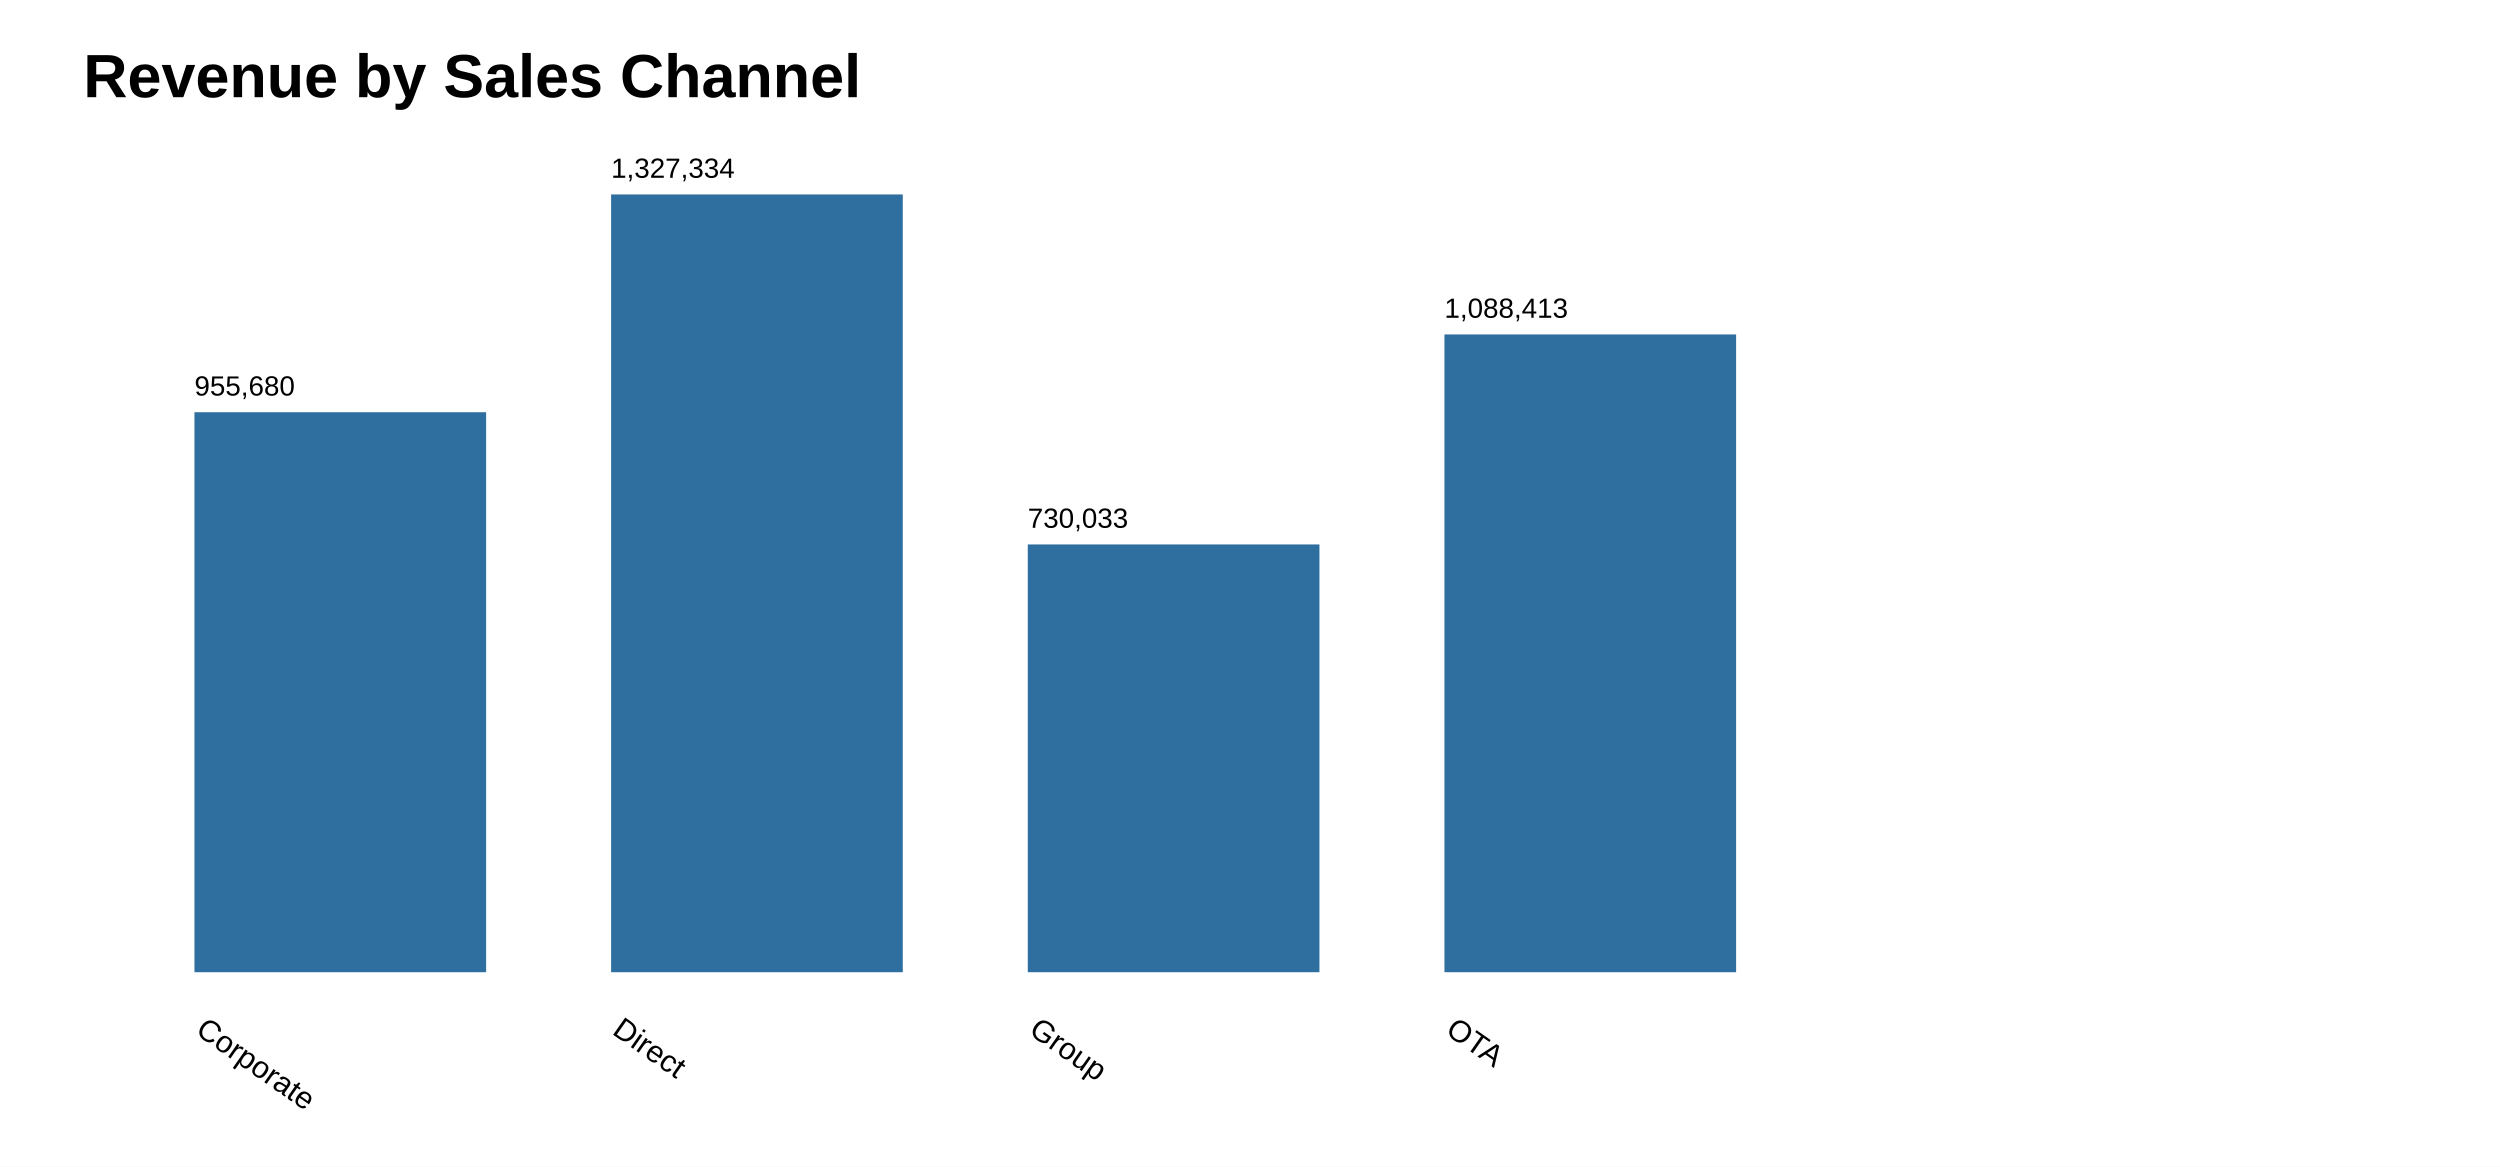
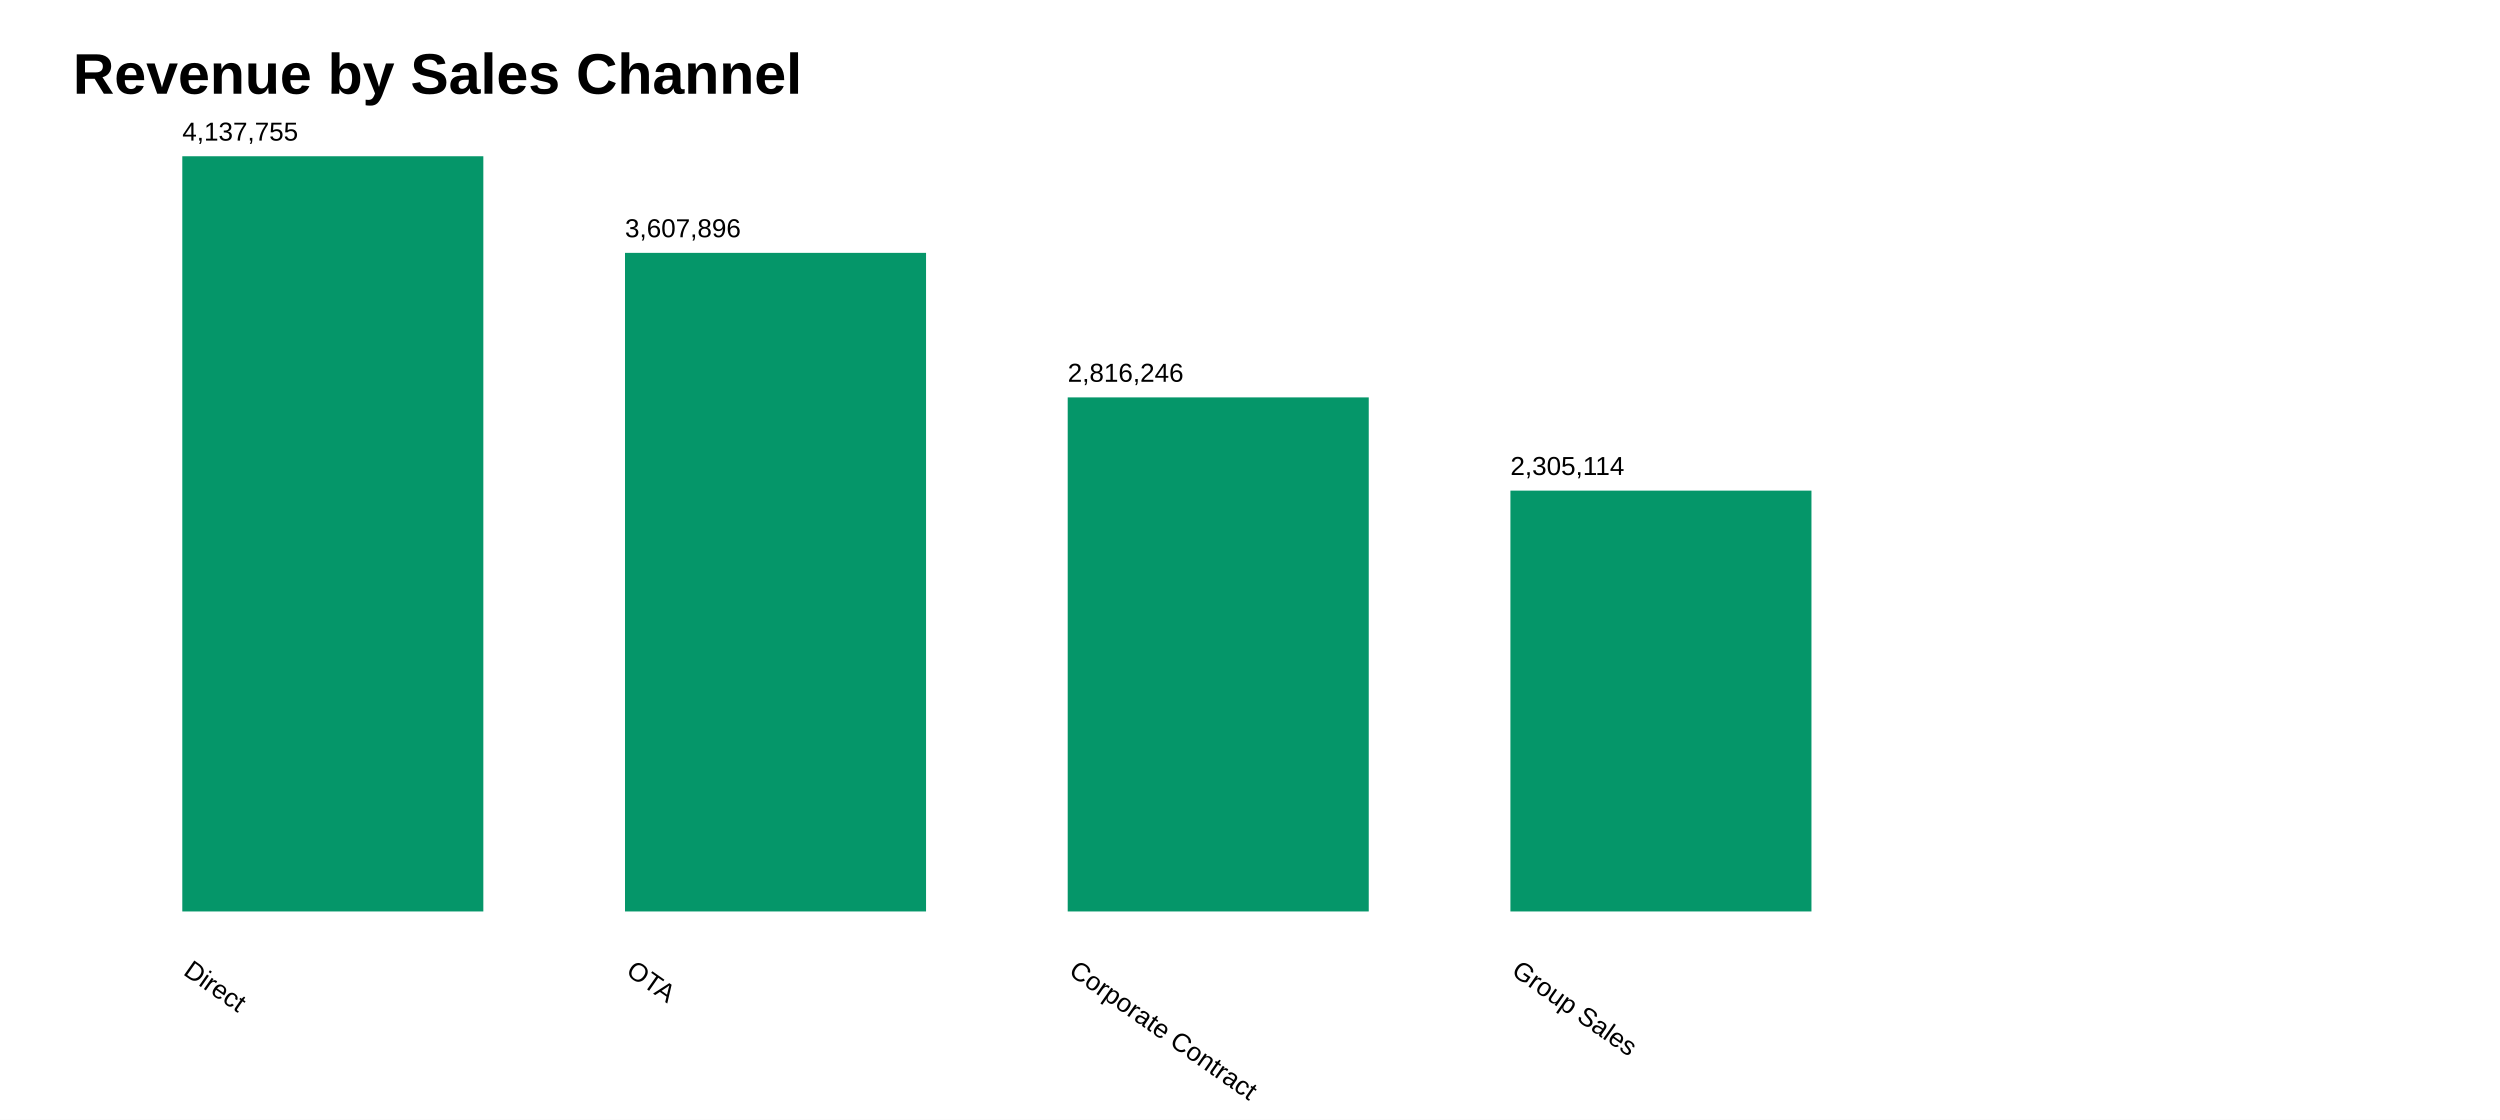
- <svg xmlns="http://www.w3.org/2000/svg" width="900" height="420" viewBox="0 0 900 420">
+ <svg xmlns="http://www.w3.org/2000/svg" width="960" height="430" viewBox="0 0 960 430">
  <rect width="100%" height="100%" fill="white" />
-   <text x="30" y="35" font-family="Arial" font-size="22" font-weight="700">Revenue by Sales Channel</text>
-   <rect x="70.0" y="148.4" width="105.0" height="201.6" fill="#2f6f9f" />
-   <text x="70.0" y="372" font-family="Arial" font-size="11" transform="rotate(35 70.0,372)">Corporate</text>
-   <text x="70.0" y="142.4" font-family="Arial" font-size="10">955,680</text>
-   <rect x="220.0" y="70.0" width="105.0" height="280.0" fill="#2f6f9f" />
-   <text x="220.0" y="372" font-family="Arial" font-size="11" transform="rotate(35 220.0,372)">Direct</text>
-   <text x="220.0" y="64.0" font-family="Arial" font-size="10">1,327,334</text>
-   <rect x="370.0" y="196.0" width="105.0" height="154.0" fill="#2f6f9f" />
-   <text x="370.0" y="372" font-family="Arial" font-size="11" transform="rotate(35 370.0,372)">Group</text>
-   <text x="370.0" y="190.0" font-family="Arial" font-size="10">730,033</text>
-   <rect x="520.0" y="120.4" width="105.0" height="229.6" fill="#2f6f9f" />
-   <text x="520.0" y="372" font-family="Arial" font-size="11" transform="rotate(35 520.0,372)">OTA</text>
-   <text x="520.0" y="114.4" font-family="Arial" font-size="10">1,088,413</text>
+   <text x="28" y="36" font-family="Arial" font-size="22" font-weight="700">Revenue by Sales Channel</text>
+   <rect x="70.0" y="60.0" width="115.6" height="290.0" fill="#059669" />
+   <text x="70.0" y="374" font-family="Arial" font-size="10" transform="rotate(35 70.0,374)">Direct</text>
+   <text x="70.0" y="54.0" font-family="Arial" font-size="10">4,137,755</text>
+   <rect x="240.0" y="97.1" width="115.6" height="252.9" fill="#059669" />
+   <text x="240.0" y="374" font-family="Arial" font-size="10" transform="rotate(35 240.0,374)">OTA</text>
+   <text x="240.0" y="91.1" font-family="Arial" font-size="10">3,607,896</text>
+   <rect x="410.0" y="152.6" width="115.6" height="197.4" fill="#059669" />
+   <text x="410.0" y="374" font-family="Arial" font-size="10" transform="rotate(35 410.0,374)">Corporate Contract</text>
+   <text x="410.0" y="146.6" font-family="Arial" font-size="10">2,816,246</text>
+   <rect x="580.0" y="188.4" width="115.6" height="161.6" fill="#059669" />
+   <text x="580.0" y="374" font-family="Arial" font-size="10" transform="rotate(35 580.0,374)">Group Sales</text>
+   <text x="580.0" y="182.4" font-family="Arial" font-size="10">2,305,114</text>
</svg>
